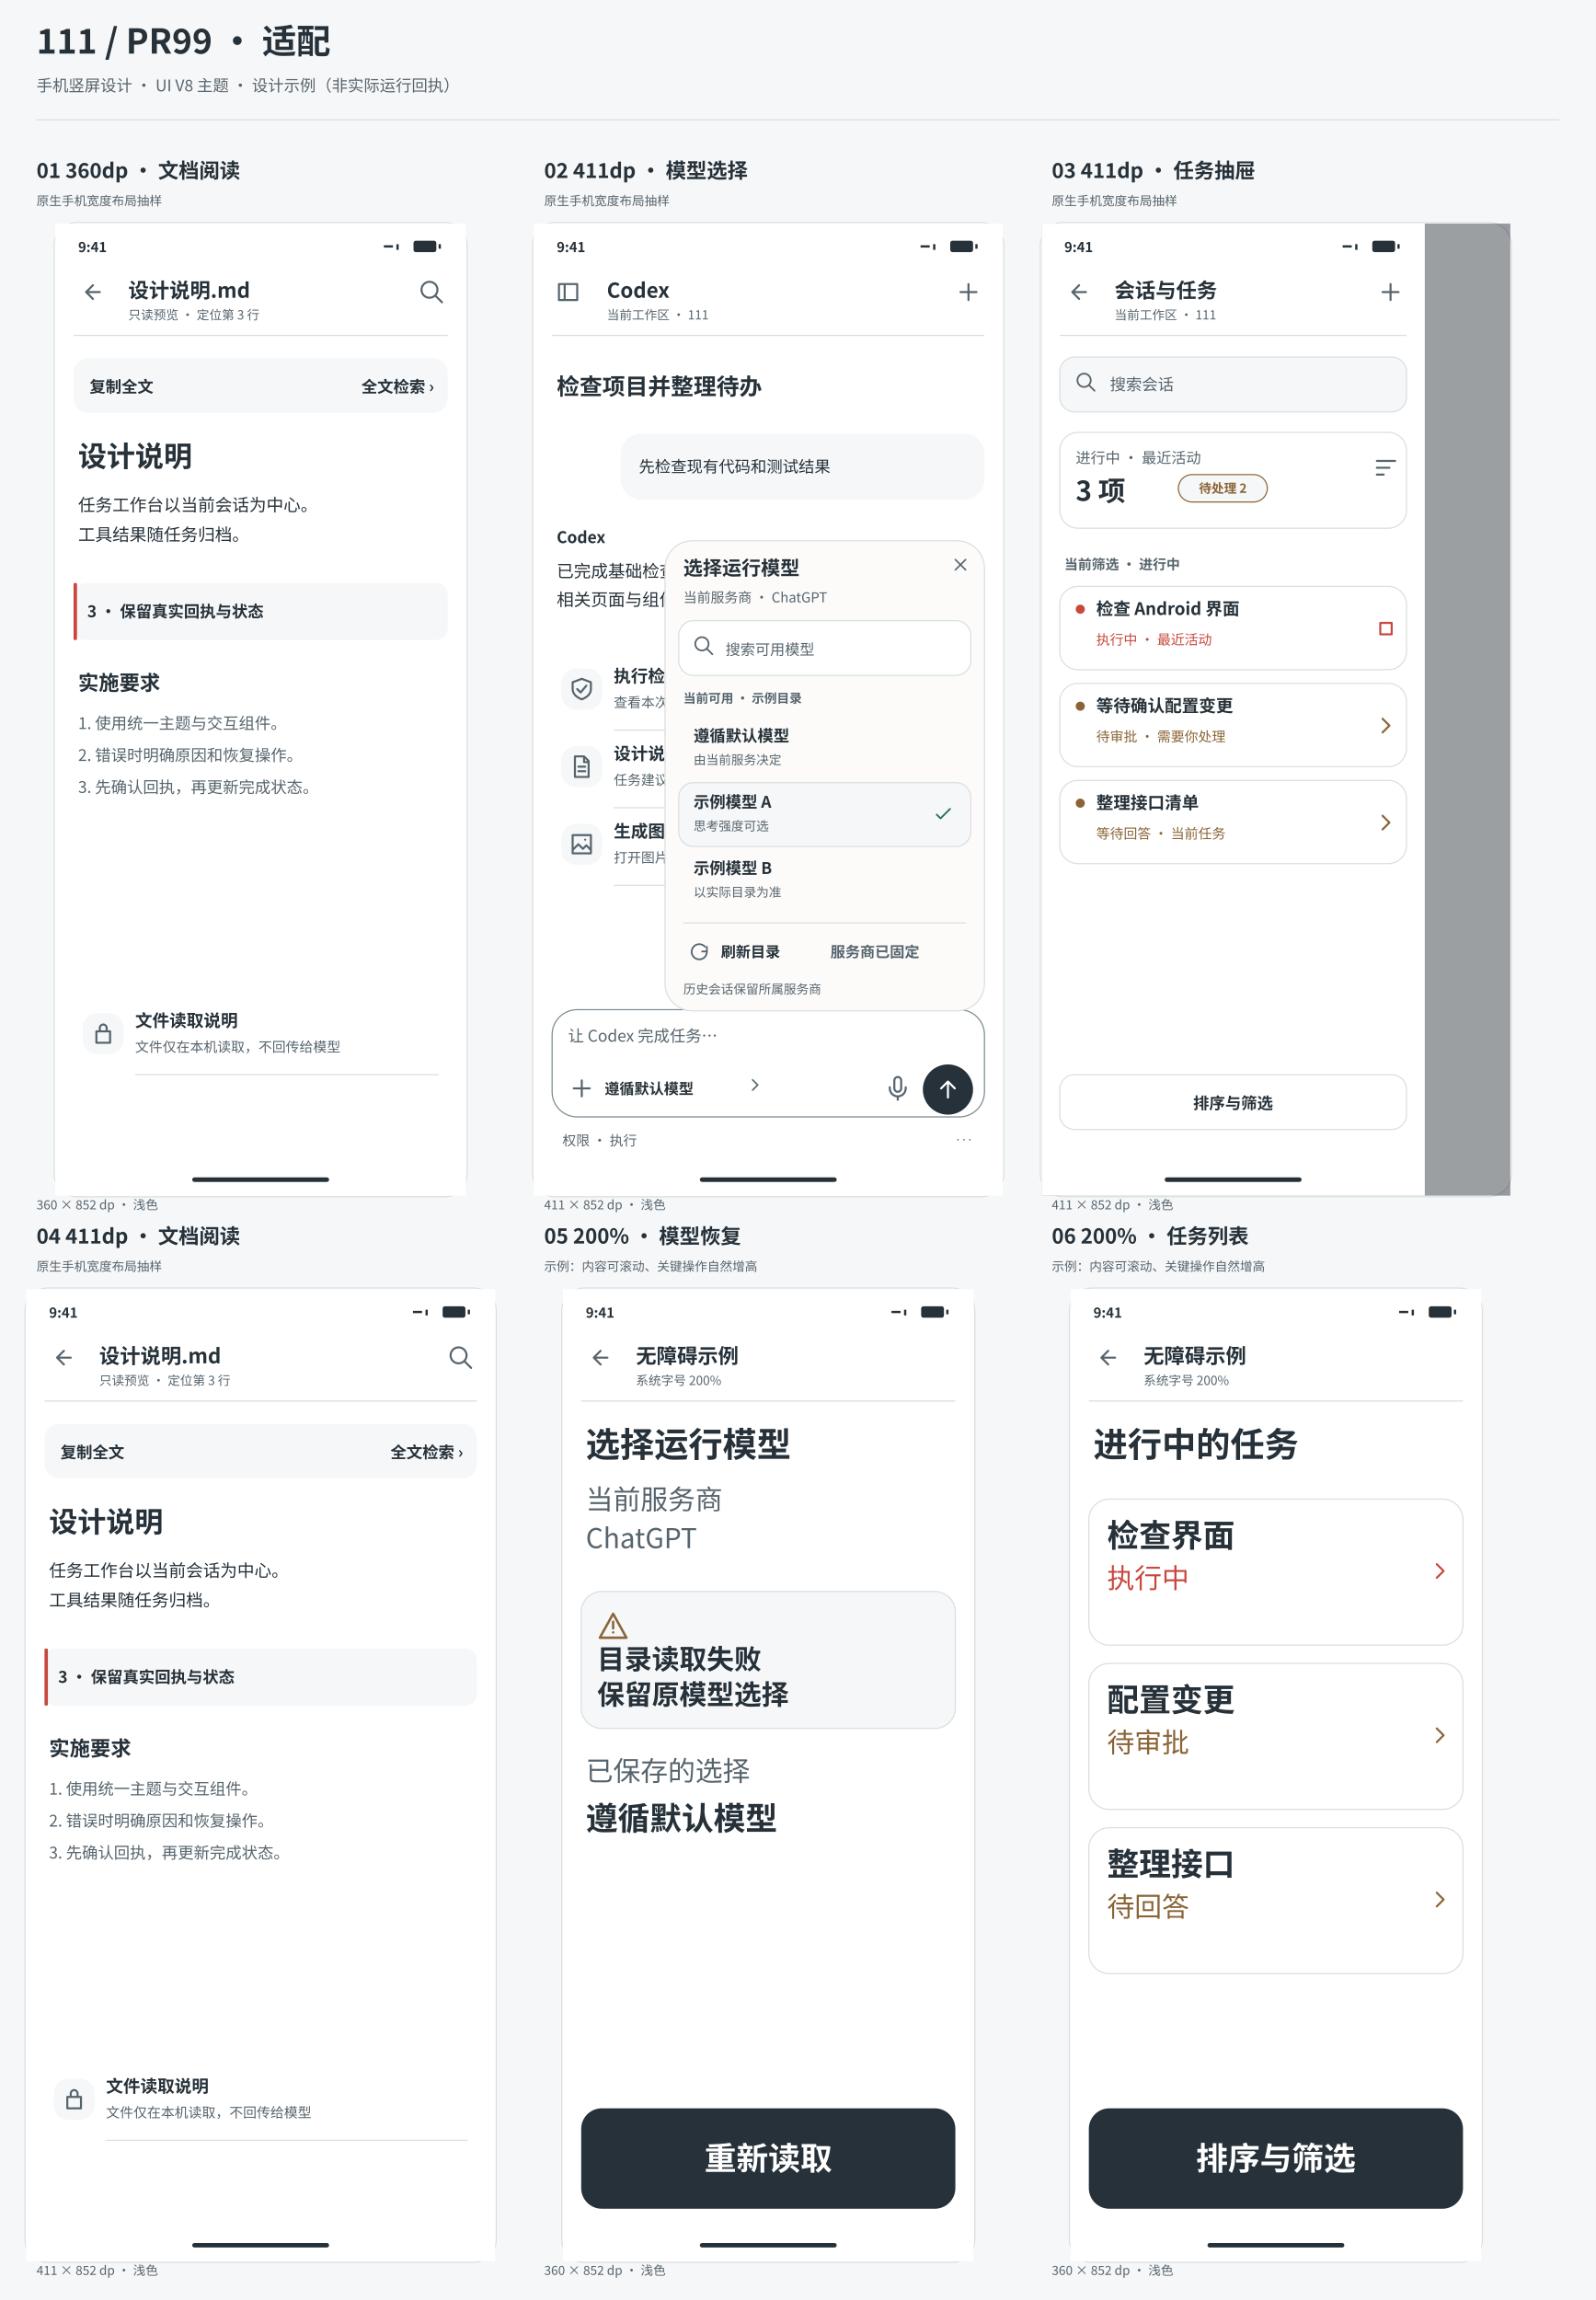
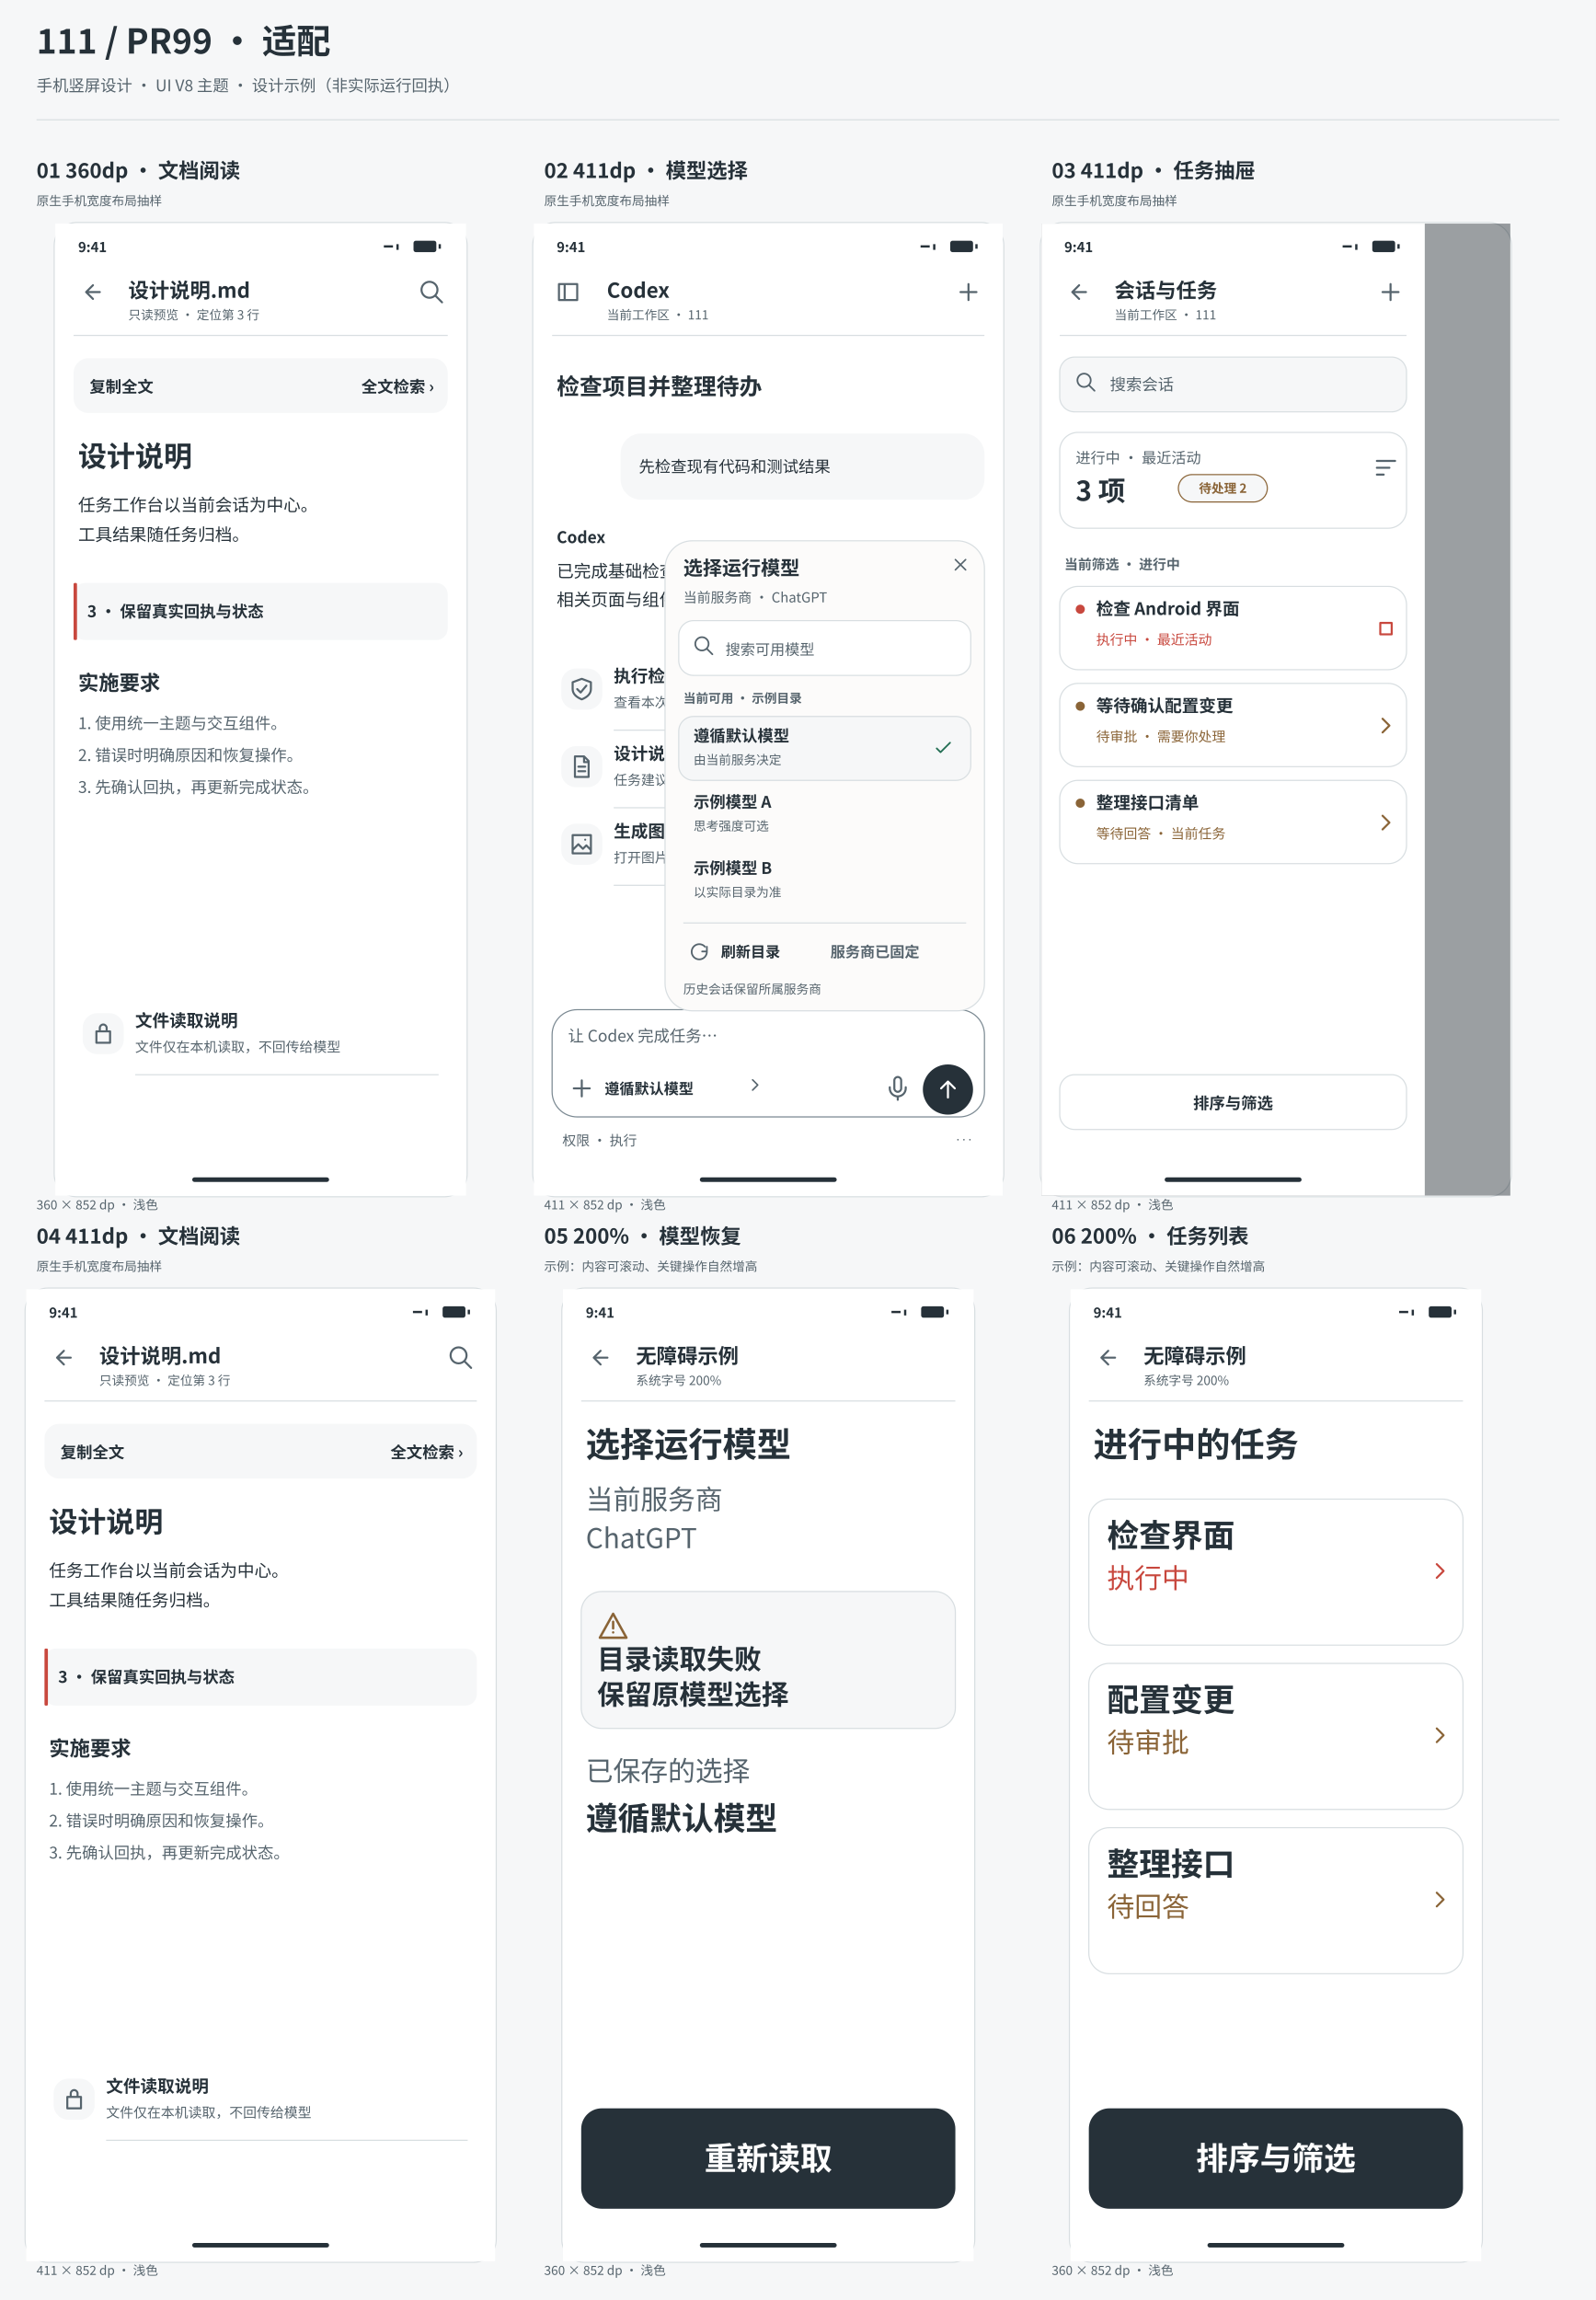
<svg xmlns="http://www.w3.org/2000/svg" width="1399" height="2016" viewBox="0 0 1399 2016" role="img" aria-label="适配">
  <rect x="0" y="0" width="1399" height="2016" rx="0" fill="#F6F7F8" stroke="none" stroke-width="1" opacity="1" />
  <text x="32" y="47" font-family="Noto Sans CJK SC, Microsoft YaHei, sans-serif" font-size="30" font-weight="700" fill="#263139" text-anchor="start">111  /  PR99  ·  适配</text>
  <text x="32" y="80" font-family="Noto Sans CJK SC, Microsoft YaHei, sans-serif" font-size="14" font-weight="400" fill="#56646D" text-anchor="start">手机竖屏设计 · UI V8 主题 · 设计示例（非实际运行回执）</text>
  <path d="M32 105L1367 105" stroke="#D8DEE1" stroke-width="1" fill="none" />
  <text x="32" y="156" font-family="Noto Sans CJK SC, Microsoft YaHei, sans-serif" font-size="18" font-weight="700" fill="#263139" text-anchor="start">01  360dp · 文档阅读</text>
  <text x="32" y="180" font-family="Noto Sans CJK SC, Microsoft YaHei, sans-serif" font-size="11" font-weight="400" fill="#56646D" text-anchor="start">原生手机宽度布局抽样</text>
  <rect x="47.5" y="195" width="362" height="854" rx="20" fill="#FFFFFF" stroke="#D8DEE1" stroke-width="1" opacity="1" />
  <g id="w360-doc" transform="translate(48.5 196)">
    <rect x="0" y="0" width="360" height="852" rx="0" fill="#FFFFFF" stroke="none" stroke-width="1" opacity="1" />
    <text x="20" y="25" font-family="Noto Sans CJK SC, Microsoft YaHei, sans-serif" font-size="12" font-weight="600" fill="#263139" text-anchor="start">9:41</text>
    <path d="M288 20L296 20" stroke="#263139" stroke-width="2" fill="none" />
    <path d="M300 18L300 23" stroke="#263139" stroke-width="2" fill="none" />
    <rect x="314" y="15" width="20" height="10" rx="2" fill="#263139" stroke="none" stroke-width="1" opacity="1" />
    <rect x="336" y="18" width="2" height="4" rx="0" fill="#263139" stroke="none" stroke-width="1" opacity="1" />
    <g transform="translate(18 48) scale(1.0)" fill="none" stroke="#56646D" stroke-width="1.8" stroke-linejoin="round" stroke-linecap="round">
      <path d="M15 18l-6-6 6-6M9 12h12" />
    </g>
    <text x="64" y="65" font-family="Noto Sans CJK SC, Microsoft YaHei, sans-serif" font-size="18" font-weight="700" fill="#263139" text-anchor="start">设计说明.md</text>
    <text x="64" y="84" font-family="Noto Sans CJK SC, Microsoft YaHei, sans-serif" font-size="11" font-weight="400" fill="#56646D" text-anchor="start">只读预览 · 定位第 3 行</text>
    <g transform="translate(318 48) scale(1.0)" fill="none" stroke="#56646D" stroke-width="1.8" stroke-linejoin="round" stroke-linecap="round">
      <path d="M15.5 15.5L21 21M17 10a7 7 0 1 1-14 0 7 7 0 0 1 14 0" />
    </g>
    <path d="M16 98L344 98" stroke="#D8DEE1" stroke-width="1" fill="none" />
    <rect x="120.0" y="836" width="120" height="4" rx="2" fill="#263139" stroke="none" stroke-width="1" opacity="1" />
    <rect x="16" y="118" width="328" height="48" rx="13" fill="#F6F7F8" stroke="none" stroke-width="1" opacity="1" />
    <text x="30" y="148" font-family="Noto Sans CJK SC, Microsoft YaHei, sans-serif" font-size="14" font-weight="600" fill="#263139" text-anchor="start">复制全文</text>
    <text x="332" y="148" font-family="Noto Sans CJK SC, Microsoft YaHei, sans-serif" font-size="14" font-weight="600" fill="#263139" text-anchor="end">全文检索  ›</text>
    <text x="20" y="213" font-family="Noto Sans CJK SC, Microsoft YaHei, sans-serif" font-size="25" font-weight="700" fill="#263139" text-anchor="start">设计说明</text>
    <text x="20" y="252" font-family="Noto Sans CJK SC, Microsoft YaHei, sans-serif" font-size="15" font-weight="400" fill="#263139" text-anchor="start">任务工作台以当前会话为中心。</text>
    <text x="20" y="278" font-family="Noto Sans CJK SC, Microsoft YaHei, sans-serif" font-size="15" font-weight="400" fill="#263139" text-anchor="start">工具结果随任务归档。</text>
    <rect x="16" y="315" width="328" height="50" rx="10" fill="#F6F7F8" stroke="none" stroke-width="1" opacity="1" />
    <rect x="16" y="315" width="3" height="50" rx="1" fill="#C8483E" stroke="none" stroke-width="1" opacity="1" />
    <text x="28" y="345" font-family="Noto Sans CJK SC, Microsoft YaHei, sans-serif" font-size="14" font-weight="600" fill="#263139" text-anchor="start">3  ·  保留真实回执与状态</text>
    <text x="20" y="409" font-family="Noto Sans CJK SC, Microsoft YaHei, sans-serif" font-size="18" font-weight="700" fill="#263139" text-anchor="start">实施要求</text>
    <text x="20" y="443" font-family="Noto Sans CJK SC, Microsoft YaHei, sans-serif" font-size="14" font-weight="400" fill="#56646D" text-anchor="start">1. 使用统一主题与交互组件。</text>
    <text x="20" y="471" font-family="Noto Sans CJK SC, Microsoft YaHei, sans-serif" font-size="14" font-weight="400" fill="#56646D" text-anchor="start">2. 错误时明确原因和恢复操作。</text>
    <text x="20" y="499" font-family="Noto Sans CJK SC, Microsoft YaHei, sans-serif" font-size="14" font-weight="400" fill="#56646D" text-anchor="start">3. 先确认回执，再更新完成状态。</text>
    <rect x="24" y="692" width="36" height="36" rx="13" fill="#F6F7F8" stroke="none" stroke-width="1" opacity="1" />
    <g transform="translate(30 698) scale(1.0)" fill="none" stroke="#56646D" stroke-width="1.8" stroke-linejoin="round" stroke-linecap="round">
      <path d="M6 10h12v10H6zM9 10V7a3 3 0 0 1 6 0v3" />
    </g>
    <text x="70" y="704" font-family="Noto Sans CJK SC, Microsoft YaHei, sans-serif" font-size="15" font-weight="600" fill="#263139" text-anchor="start">文件读取说明</text>
    <text x="70" y="726" font-family="Noto Sans CJK SC, Microsoft YaHei, sans-serif" font-size="12" font-weight="400" fill="#56646D" text-anchor="start">文件仅在本机读取，不回传给模型</text>
    <path d="M70 746L336 746" stroke="#D8DEE1" stroke-width="1" fill="none" />
  </g>
  <text x="32" y="1060" font-family="Noto Sans CJK SC, Microsoft YaHei, sans-serif" font-size="11" font-weight="400" fill="#56646D" text-anchor="start">360 × 852 dp  ·  浅色</text>
  <text x="477" y="156" font-family="Noto Sans CJK SC, Microsoft YaHei, sans-serif" font-size="18" font-weight="700" fill="#263139" text-anchor="start">02  411dp · 模型选择</text>
  <text x="477" y="180" font-family="Noto Sans CJK SC, Microsoft YaHei, sans-serif" font-size="11" font-weight="400" fill="#56646D" text-anchor="start">原生手机宽度布局抽样</text>
  <rect x="467.0" y="195" width="413" height="854" rx="20" fill="#FFFFFF" stroke="#D8DEE1" stroke-width="1" opacity="1" />
  <g id="w411-model" transform="translate(468.0 196)">
    <rect x="0" y="0" width="411" height="852" rx="0" fill="#FFFFFF" stroke="none" stroke-width="1" opacity="1" />
    <text x="20" y="25" font-family="Noto Sans CJK SC, Microsoft YaHei, sans-serif" font-size="12" font-weight="600" fill="#263139" text-anchor="start">9:41</text>
    <path d="M339 20L347 20" stroke="#263139" stroke-width="2" fill="none" />
    <path d="M351 18L351 23" stroke="#263139" stroke-width="2" fill="none" />
    <rect x="365" y="15" width="20" height="10" rx="2" fill="#263139" stroke="none" stroke-width="1" opacity="1" />
    <rect x="387" y="18" width="2" height="4" rx="0" fill="#263139" stroke="none" stroke-width="1" opacity="1" />
    <g transform="translate(18 48) scale(1.0)" fill="none" stroke="#56646D" stroke-width="1.8" stroke-linejoin="round" stroke-linecap="round">
      <path d="M4 5h16v14H4zM9 5v14" />
    </g>
    <text x="64" y="65" font-family="Noto Sans CJK SC, Microsoft YaHei, sans-serif" font-size="18" font-weight="700" fill="#263139" text-anchor="start">Codex</text>
    <text x="64" y="84" font-family="Noto Sans CJK SC, Microsoft YaHei, sans-serif" font-size="11" font-weight="400" fill="#56646D" text-anchor="start">当前工作区 · 111</text>
    <g transform="translate(369 48) scale(1.0)" fill="none" stroke="#56646D" stroke-width="1.8" stroke-linejoin="round" stroke-linecap="round">
      <path d="M12 5v14M5 12h14" />
    </g>
    <path d="M16 98L395 98" stroke="#D8DEE1" stroke-width="1" fill="none" />
    <rect x="145.5" y="836" width="120" height="4" rx="2" fill="#263139" stroke="none" stroke-width="1" opacity="1" />
    <text x="20" y="150" font-family="Noto Sans CJK SC, Microsoft YaHei, sans-serif" font-size="20" font-weight="700" fill="#263139" text-anchor="start">检查项目并整理待办</text>
    <rect x="76" y="184" width="319" height="58" rx="18" fill="#F6F7F8" stroke="none" stroke-width="1" opacity="1" />
    <text x="92" y="218" font-family="Noto Sans CJK SC, Microsoft YaHei, sans-serif" font-size="14" font-weight="400" fill="#263139" text-anchor="start">先检查现有代码和测试结果</text>
    <text x="20" y="280" font-family="Noto Sans CJK SC, Microsoft YaHei, sans-serif" font-size="14" font-weight="600" fill="#263139" text-anchor="start">Codex</text>
    <text x="20" y="310" font-family="Noto Sans CJK SC, Microsoft YaHei, sans-serif" font-size="15" font-weight="400" fill="#263139" text-anchor="start">已完成基础检查。接下来核对</text>
    <text x="20" y="335" font-family="Noto Sans CJK SC, Microsoft YaHei, sans-serif" font-size="15" font-weight="400" fill="#263139" text-anchor="start">相关页面与组件的运行状态。</text>
    <rect x="24" y="390" width="36" height="36" rx="13" fill="#F6F7F8" stroke="none" stroke-width="1" opacity="1" />
    <g transform="translate(30 396) scale(1.0)" fill="none" stroke="#56646D" stroke-width="1.8" stroke-linejoin="round" stroke-linecap="round">
      <path d="M12 3l8 3v6c0 4-3 7-8 9-5-2-8-5-8-9V6zM8 12l3 3 5-6" />
    </g>
    <text x="70" y="402" font-family="Noto Sans CJK SC, Microsoft YaHei, sans-serif" font-size="15" font-weight="600" fill="#263139" text-anchor="start">执行检查</text>
    <text x="70" y="424" font-family="Noto Sans CJK SC, Microsoft YaHei, sans-serif" font-size="12" font-weight="400" fill="#56646D" text-anchor="start">查看本次检查的过程与回执</text>
    <g transform="translate(363 399.0) scale(0.8333333)" fill="none" stroke="#56646D" stroke-width="1.8" stroke-linejoin="round" stroke-linecap="round">
      <path d="M9 18l6-6-6-6" />
    </g>
    <path d="M70 444L387 444" stroke="#D8DEE1" stroke-width="1" fill="none" />
    <rect x="24" y="458" width="36" height="36" rx="13" fill="#F6F7F8" stroke="none" stroke-width="1" opacity="1" />
    <g transform="translate(30 464) scale(1.0)" fill="none" stroke="#56646D" stroke-width="1.8" stroke-linejoin="round" stroke-linecap="round">
      <path d="M6 3h8l4 4v14H6zM14 3v5h4M9 12h6M9 16h6" />
    </g>
    <text x="70" y="470" font-family="Noto Sans CJK SC, Microsoft YaHei, sans-serif" font-size="15" font-weight="600" fill="#263139" text-anchor="start">设计说明.md</text>
    <text x="70" y="492" font-family="Noto Sans CJK SC, Microsoft YaHei, sans-serif" font-size="12" font-weight="400" fill="#56646D" text-anchor="start">任务建议预览 · 只读</text>
    <g transform="translate(363 467.0) scale(0.8333333)" fill="none" stroke="#56646D" stroke-width="1.8" stroke-linejoin="round" stroke-linecap="round">
      <path d="M9 18l6-6-6-6" />
    </g>
    <path d="M70 512L387 512" stroke="#D8DEE1" stroke-width="1" fill="none" />
    <rect x="24" y="526" width="36" height="36" rx="13" fill="#F6F7F8" stroke="none" stroke-width="1" opacity="1" />
    <g transform="translate(30 532) scale(1.0)" fill="none" stroke="#56646D" stroke-width="1.8" stroke-linejoin="round" stroke-linecap="round">
      <path d="M4 4h16v16H4zM4 17l5-5 4 4 3-3 4 4M15 8h.01" />
    </g>
    <text x="70" y="538" font-family="Noto Sans CJK SC, Microsoft YaHei, sans-serif" font-size="15" font-weight="600" fill="#263139" text-anchor="start">生成图片</text>
    <text x="70" y="560" font-family="Noto Sans CJK SC, Microsoft YaHei, sans-serif" font-size="12" font-weight="400" fill="#56646D" text-anchor="start">打开图片及生成信息</text>
    <g transform="translate(363 535.0) scale(0.8333333)" fill="none" stroke="#56646D" stroke-width="1.8" stroke-linejoin="round" stroke-linecap="round">
      <path d="M9 18l6-6-6-6" />
    </g>
    <path d="M70 580L387 580" stroke="#D8DEE1" stroke-width="1" fill="none" />
    <rect x="16" y="689" width="379" height="94" rx="22" fill="#FFFFFF" stroke="#7B8992" stroke-width="1" opacity="1" />
    <text x="30" y="717" font-family="Noto Sans CJK SC, Microsoft YaHei, sans-serif" font-size="14" font-weight="400" fill="#56646D" text-anchor="start">让 Codex 完成任务…</text>
    <g transform="translate(30 746) scale(1.0)" fill="none" stroke="#56646D" stroke-width="1.8" stroke-linejoin="round" stroke-linecap="round">
      <path d="M12 5v14M5 12h14" />
    </g>
    <text x="62" y="763" font-family="Noto Sans CJK SC, Microsoft YaHei, sans-serif" font-size="13" font-weight="600" fill="#263139" text-anchor="start">遵循默认模型</text>
    <g transform="translate(185 746) scale(0.75)" fill="none" stroke="#56646D" stroke-width="1.8" stroke-linejoin="round" stroke-linecap="round">
      <path d="M9 18l6-6-6-6" />
    </g>
    <g transform="translate(307 746) scale(1.0)" fill="none" stroke="#56646D" stroke-width="1.8" stroke-linejoin="round" stroke-linecap="round">
      <path d="M9 5a3 3 0 0 1 6 0v7a3 3 0 0 1-6 0zM5 11v1a7 7 0 0 0 14 0v-1M12 19v3" />
    </g>
    <circle cx="363" cy="759" r="22" fill="#263139" stroke="none" />
    <g transform="translate(351 747) scale(1.0)" fill="none" stroke="#FFFFFF" stroke-width="1.8" stroke-linejoin="round" stroke-linecap="round">
      <path d="M12 19V5M6 11l6-6 6 6" />
    </g>
    <text x="25" y="808" font-family="Noto Sans CJK SC, Microsoft YaHei, sans-serif" font-size="12" font-weight="400" fill="#56646D" text-anchor="start">权限  ·  执行</text>
    <g transform="translate(368 794) scale(0.75)" fill="none" stroke="#56646D" stroke-width="1.8" stroke-linejoin="round" stroke-linecap="round">
      <path d="M5 12h.01M12 12h.01M19 12h.01" />
    </g>
    <g class="motion-menu">
      <rect x="115" y="278" width="280" height="412" rx="24" fill="#FCFBFA" stroke="#D8DEE1" stroke-width="1" opacity="1" />
      <text x="131" y="308" font-family="Noto Sans CJK SC, Microsoft YaHei, sans-serif" font-size="17" font-weight="700" fill="#263139" text-anchor="start">选择运行模型</text>
      <g transform="translate(365 290) scale(0.75)" fill="none" stroke="#56646D" stroke-width="1.8" stroke-linejoin="round" stroke-linecap="round">
        <path d="M6 6l12 12M18 6L6 18" />
      </g>
      <text x="131" y="332" font-family="Noto Sans CJK SC, Microsoft YaHei, sans-serif" font-size="12" font-weight="400" fill="#56646D" text-anchor="start">当前服务商 · ChatGPT</text>
      <rect x="127" y="348" width="256" height="48" rx="13" fill="#FFFFFF" stroke="#D8DEE1" stroke-width="1" opacity="1" />
      <g transform="translate(139 360) scale(0.8333333)" fill="none" stroke="#56646D" stroke-width="1.8" stroke-linejoin="round" stroke-linecap="round">
        <path d="M15.5 15.5L21 21M17 10a7 7 0 1 1-14 0 7 7 0 0 1 14 0" />
      </g>
      <text x="168" y="378" font-family="Noto Sans CJK SC, Microsoft YaHei, sans-serif" font-size="13" font-weight="400" fill="#56646D" text-anchor="start">搜索可用模型</text>
      <text x="131" y="420" font-family="Noto Sans CJK SC, Microsoft YaHei, sans-serif" font-size="11" font-weight="600" fill="#56646D" text-anchor="start">当前可用 · 示例目录</text>
+       <rect x="127" y="432" width="256" height="56" rx="13" fill="#F6F7F8" stroke="#D8DEE1" stroke-width="1" opacity="1" />
      <text x="140" y="454" font-family="Noto Sans CJK SC, Microsoft YaHei, sans-serif" font-size="14" font-weight="600" fill="#263139" text-anchor="start">遵循默认模型</text>
      <text x="140" y="474" font-family="Noto Sans CJK SC, Microsoft YaHei, sans-serif" font-size="11" font-weight="400" fill="#56646D" text-anchor="start">由当前服务决定</text>
-       <rect x="127" y="490" width="256" height="56" rx="13" fill="#F6F7F8" stroke="#D8DEE1" stroke-width="1" opacity="1" />
+       <g transform="translate(349 450) scale(0.8333333)" fill="none" stroke="#246F54" stroke-width="1.8" stroke-linejoin="round" stroke-linecap="round">
+         <path d="M5 12l4 4L19 6" />
+       </g>
      <text x="140" y="512" font-family="Noto Sans CJK SC, Microsoft YaHei, sans-serif" font-size="14" font-weight="600" fill="#263139" text-anchor="start">示例模型 A</text>
      <text x="140" y="532" font-family="Noto Sans CJK SC, Microsoft YaHei, sans-serif" font-size="11" font-weight="400" fill="#56646D" text-anchor="start">思考强度可选</text>
-       <g transform="translate(349 508) scale(0.8333333)" fill="none" stroke="#246F54" stroke-width="1.8" stroke-linejoin="round" stroke-linecap="round">
-         <path d="M5 12l4 4L19 6" />
-       </g>
      <text x="140" y="570" font-family="Noto Sans CJK SC, Microsoft YaHei, sans-serif" font-size="14" font-weight="600" fill="#263139" text-anchor="start">示例模型 B</text>
      <text x="140" y="590" font-family="Noto Sans CJK SC, Microsoft YaHei, sans-serif" font-size="11" font-weight="400" fill="#56646D" text-anchor="start">以实际目录为准</text>
      <path d="M131 613L379 613" stroke="#D8DEE1" stroke-width="1" fill="none" />
      <g transform="translate(135 628) scale(0.8333333)" fill="none" stroke="#56646D" stroke-width="1.8" stroke-linejoin="round" stroke-linecap="round">
        <path d="M20 7v5h-5M20 12a8 8 0 1 1-2-5" />
      </g>
      <text x="164" y="643" font-family="Noto Sans CJK SC, Microsoft YaHei, sans-serif" font-size="13" font-weight="600" fill="#263139" text-anchor="start">刷新目录</text>
      <text x="260" y="643" font-family="Noto Sans CJK SC, Microsoft YaHei, sans-serif" font-size="13" font-weight="600" fill="#56646D" text-anchor="start">服务商已固定</text>
      <text x="131" y="675" font-family="Noto Sans CJK SC, Microsoft YaHei, sans-serif" font-size="11" font-weight="400" fill="#56646D" text-anchor="start">历史会话保留所属服务商</text>
    </g>
  </g>
  <text x="477" y="1060" font-family="Noto Sans CJK SC, Microsoft YaHei, sans-serif" font-size="11" font-weight="400" fill="#56646D" text-anchor="start">411 × 852 dp  ·  浅色</text>
  <text x="922" y="156" font-family="Noto Sans CJK SC, Microsoft YaHei, sans-serif" font-size="18" font-weight="700" fill="#263139" text-anchor="start">03  411dp · 任务抽屉</text>
  <text x="922" y="180" font-family="Noto Sans CJK SC, Microsoft YaHei, sans-serif" font-size="11" font-weight="400" fill="#56646D" text-anchor="start">原生手机宽度布局抽样</text>
  <rect x="912.0" y="195" width="413" height="854" rx="20" fill="#FFFFFF" stroke="#D8DEE1" stroke-width="1" opacity="1" />
  <g id="w411-tasks" transform="translate(913.0 196)">
    <rect x="0" y="0" width="411" height="852" rx="0" fill="#111A22" stroke="none" stroke-width="1" opacity="0.42" />
    <rect x="0" y="0" width="336" height="852" rx="0" fill="#FFFFFF" stroke="none" stroke-width="1" opacity="1" />
    <text x="20" y="25" font-family="Noto Sans CJK SC, Microsoft YaHei, sans-serif" font-size="12" font-weight="600" fill="#263139" text-anchor="start">9:41</text>
    <path d="M264 20L272 20" stroke="#263139" stroke-width="2" fill="none" />
    <path d="M276 18L276 23" stroke="#263139" stroke-width="2" fill="none" />
    <rect x="290" y="15" width="20" height="10" rx="2" fill="#263139" stroke="none" stroke-width="1" opacity="1" />
    <rect x="312" y="18" width="2" height="4" rx="0" fill="#263139" stroke="none" stroke-width="1" opacity="1" />
    <g transform="translate(18 48) scale(1.0)" fill="none" stroke="#56646D" stroke-width="1.8" stroke-linejoin="round" stroke-linecap="round">
      <path d="M15 18l-6-6 6-6M9 12h12" />
    </g>
    <text x="64" y="65" font-family="Noto Sans CJK SC, Microsoft YaHei, sans-serif" font-size="18" font-weight="700" fill="#263139" text-anchor="start">会话与任务</text>
    <text x="64" y="84" font-family="Noto Sans CJK SC, Microsoft YaHei, sans-serif" font-size="11" font-weight="400" fill="#56646D" text-anchor="start">当前工作区 · 111</text>
    <g transform="translate(294 48) scale(1.0)" fill="none" stroke="#56646D" stroke-width="1.8" stroke-linejoin="round" stroke-linecap="round">
      <path d="M12 5v14M5 12h14" />
    </g>
    <path d="M16 98L320 98" stroke="#D8DEE1" stroke-width="1" fill="none" />
    <rect x="108.0" y="836" width="120" height="4" rx="2" fill="#263139" stroke="none" stroke-width="1" opacity="1" />
    <rect x="16" y="117" width="304" height="48" rx="13" fill="#F6F7F8" stroke="#D8DEE1" stroke-width="1" opacity="1" />
    <g transform="translate(29 129) scale(0.8333333)" fill="none" stroke="#56646D" stroke-width="1.8" stroke-linejoin="round" stroke-linecap="round">
      <path d="M15.5 15.5L21 21M17 10a7 7 0 1 1-14 0 7 7 0 0 1 14 0" />
    </g>
    <text x="60" y="146" font-family="Noto Sans CJK SC, Microsoft YaHei, sans-serif" font-size="14" font-weight="400" fill="#56646D" text-anchor="start">搜索会话</text>
    <rect x="16" y="183" width="304" height="84" rx="16" fill="#FFFFFF" stroke="#D8DEE1" stroke-width="1" opacity="1" />
    <text x="30" y="210" font-family="Noto Sans CJK SC, Microsoft YaHei, sans-serif" font-size="13" font-weight="400" fill="#56646D" text-anchor="start">进行中 · 最近活动</text>
    <text x="30" y="243" font-family="Noto Sans CJK SC, Microsoft YaHei, sans-serif" font-size="24" font-weight="700" fill="#263139" text-anchor="start">3 项</text>
    <rect x="120" y="220" width="78" height="24" rx="12" fill="#F6F7F8" stroke="#8A6437" stroke-width="1" opacity="1" />
    <text x="159.0" y="236" font-family="Noto Sans CJK SC, Microsoft YaHei, sans-serif" font-size="11" font-weight="600" fill="#8A6437" text-anchor="middle">待处理 2</text>
    <g transform="translate(290 202) scale(1.0)" fill="none" stroke="#56646D" stroke-width="1.8" stroke-linejoin="round" stroke-linecap="round">
      <path d="M4 6h16M4 12h11M4 18h6" />
    </g>
    <text x="20" y="303" font-family="Noto Sans CJK SC, Microsoft YaHei, sans-serif" font-size="12" font-weight="600" fill="#56646D" text-anchor="start">当前筛选 · 进行中</text>
    <rect x="16" y="318" width="304" height="73" rx="16" fill="#FFFFFF" stroke="#D8DEE1" stroke-width="1" opacity="1" />
    <circle cx="34" cy="338" r="4" fill="#C8483E" stroke="none" />
    <text x="48" y="343" font-family="Noto Sans CJK SC, Microsoft YaHei, sans-serif" font-size="15" font-weight="600" fill="#263139" text-anchor="start">检查 Android 界面</text>
    <text x="48" y="369" font-family="Noto Sans CJK SC, Microsoft YaHei, sans-serif" font-size="12" font-weight="400" fill="#C8483E" text-anchor="start">执行中 · 最近活动</text>
    <g transform="translate(290 343) scale(1.0)" fill="none" stroke="#C8483E" stroke-width="1.8" stroke-linejoin="round" stroke-linecap="round">
      <path d="M7 7h10v10H7z" />
    </g>
    <rect x="16" y="403" width="304" height="73" rx="16" fill="#FFFFFF" stroke="#D8DEE1" stroke-width="1" opacity="1" />
    <circle cx="34" cy="423" r="4" fill="#8A6437" stroke="none" />
    <text x="48" y="428" font-family="Noto Sans CJK SC, Microsoft YaHei, sans-serif" font-size="15" font-weight="600" fill="#263139" text-anchor="start">等待确认配置变更</text>
    <text x="48" y="454" font-family="Noto Sans CJK SC, Microsoft YaHei, sans-serif" font-size="12" font-weight="400" fill="#8A6437" text-anchor="start">待审批 · 需要你处理</text>
    <g transform="translate(290 428) scale(1.0)" fill="none" stroke="#8A6437" stroke-width="1.8" stroke-linejoin="round" stroke-linecap="round">
      <path d="M9 18l6-6-6-6" />
    </g>
    <rect x="16" y="488" width="304" height="73" rx="16" fill="#FFFFFF" stroke="#D8DEE1" stroke-width="1" opacity="1" />
    <circle cx="34" cy="508" r="4" fill="#8A6437" stroke="none" />
    <text x="48" y="513" font-family="Noto Sans CJK SC, Microsoft YaHei, sans-serif" font-size="15" font-weight="600" fill="#263139" text-anchor="start">整理接口清单</text>
    <text x="48" y="539" font-family="Noto Sans CJK SC, Microsoft YaHei, sans-serif" font-size="12" font-weight="400" fill="#8A6437" text-anchor="start">等待回答 · 当前任务</text>
    <g transform="translate(290 513) scale(1.0)" fill="none" stroke="#8A6437" stroke-width="1.8" stroke-linejoin="round" stroke-linecap="round">
      <path d="M9 18l6-6-6-6" />
    </g>
    <rect x="16" y="746" width="304" height="48" rx="13" fill="#FFFFFF" stroke="#D8DEE1" stroke-width="1" opacity="1" />
    <text x="168.0" y="776" font-family="Noto Sans CJK SC, Microsoft YaHei, sans-serif" font-size="14" font-weight="600" fill="#263139" text-anchor="middle">排序与筛选</text>
  </g>
  <text x="922" y="1060" font-family="Noto Sans CJK SC, Microsoft YaHei, sans-serif" font-size="11" font-weight="400" fill="#56646D" text-anchor="start">411 × 852 dp  ·  浅色</text>
  <text x="32" y="1090" font-family="Noto Sans CJK SC, Microsoft YaHei, sans-serif" font-size="18" font-weight="700" fill="#263139" text-anchor="start">04  411dp · 文档阅读</text>
  <text x="32" y="1114" font-family="Noto Sans CJK SC, Microsoft YaHei, sans-serif" font-size="11" font-weight="400" fill="#56646D" text-anchor="start">原生手机宽度布局抽样</text>
  <rect x="22.0" y="1129" width="413" height="854" rx="20" fill="#FFFFFF" stroke="#D8DEE1" stroke-width="1" opacity="1" />
  <g id="w411-doc" transform="translate(23.0 1130)">
    <rect x="0" y="0" width="411" height="852" rx="0" fill="#FFFFFF" stroke="none" stroke-width="1" opacity="1" />
    <text x="20" y="25" font-family="Noto Sans CJK SC, Microsoft YaHei, sans-serif" font-size="12" font-weight="600" fill="#263139" text-anchor="start">9:41</text>
    <path d="M339 20L347 20" stroke="#263139" stroke-width="2" fill="none" />
    <path d="M351 18L351 23" stroke="#263139" stroke-width="2" fill="none" />
    <rect x="365" y="15" width="20" height="10" rx="2" fill="#263139" stroke="none" stroke-width="1" opacity="1" />
    <rect x="387" y="18" width="2" height="4" rx="0" fill="#263139" stroke="none" stroke-width="1" opacity="1" />
    <g transform="translate(18 48) scale(1.0)" fill="none" stroke="#56646D" stroke-width="1.8" stroke-linejoin="round" stroke-linecap="round">
      <path d="M15 18l-6-6 6-6M9 12h12" />
    </g>
    <text x="64" y="65" font-family="Noto Sans CJK SC, Microsoft YaHei, sans-serif" font-size="18" font-weight="700" fill="#263139" text-anchor="start">设计说明.md</text>
    <text x="64" y="84" font-family="Noto Sans CJK SC, Microsoft YaHei, sans-serif" font-size="11" font-weight="400" fill="#56646D" text-anchor="start">只读预览 · 定位第 3 行</text>
    <g transform="translate(369 48) scale(1.0)" fill="none" stroke="#56646D" stroke-width="1.8" stroke-linejoin="round" stroke-linecap="round">
      <path d="M15.5 15.5L21 21M17 10a7 7 0 1 1-14 0 7 7 0 0 1 14 0" />
    </g>
    <path d="M16 98L395 98" stroke="#D8DEE1" stroke-width="1" fill="none" />
    <rect x="145.5" y="836" width="120" height="4" rx="2" fill="#263139" stroke="none" stroke-width="1" opacity="1" />
    <rect x="16" y="118" width="379" height="48" rx="13" fill="#F6F7F8" stroke="none" stroke-width="1" opacity="1" />
    <text x="30" y="148" font-family="Noto Sans CJK SC, Microsoft YaHei, sans-serif" font-size="14" font-weight="600" fill="#263139" text-anchor="start">复制全文</text>
    <text x="383" y="148" font-family="Noto Sans CJK SC, Microsoft YaHei, sans-serif" font-size="14" font-weight="600" fill="#263139" text-anchor="end">全文检索  ›</text>
    <text x="20" y="213" font-family="Noto Sans CJK SC, Microsoft YaHei, sans-serif" font-size="25" font-weight="700" fill="#263139" text-anchor="start">设计说明</text>
    <text x="20" y="252" font-family="Noto Sans CJK SC, Microsoft YaHei, sans-serif" font-size="15" font-weight="400" fill="#263139" text-anchor="start">任务工作台以当前会话为中心。</text>
    <text x="20" y="278" font-family="Noto Sans CJK SC, Microsoft YaHei, sans-serif" font-size="15" font-weight="400" fill="#263139" text-anchor="start">工具结果随任务归档。</text>
    <rect x="16" y="315" width="379" height="50" rx="10" fill="#F6F7F8" stroke="none" stroke-width="1" opacity="1" />
    <rect x="16" y="315" width="3" height="50" rx="1" fill="#C8483E" stroke="none" stroke-width="1" opacity="1" />
    <text x="28" y="345" font-family="Noto Sans CJK SC, Microsoft YaHei, sans-serif" font-size="14" font-weight="600" fill="#263139" text-anchor="start">3  ·  保留真实回执与状态</text>
    <text x="20" y="409" font-family="Noto Sans CJK SC, Microsoft YaHei, sans-serif" font-size="18" font-weight="700" fill="#263139" text-anchor="start">实施要求</text>
    <text x="20" y="443" font-family="Noto Sans CJK SC, Microsoft YaHei, sans-serif" font-size="14" font-weight="400" fill="#56646D" text-anchor="start">1. 使用统一主题与交互组件。</text>
    <text x="20" y="471" font-family="Noto Sans CJK SC, Microsoft YaHei, sans-serif" font-size="14" font-weight="400" fill="#56646D" text-anchor="start">2. 错误时明确原因和恢复操作。</text>
    <text x="20" y="499" font-family="Noto Sans CJK SC, Microsoft YaHei, sans-serif" font-size="14" font-weight="400" fill="#56646D" text-anchor="start">3. 先确认回执，再更新完成状态。</text>
    <rect x="24" y="692" width="36" height="36" rx="13" fill="#F6F7F8" stroke="none" stroke-width="1" opacity="1" />
    <g transform="translate(30 698) scale(1.0)" fill="none" stroke="#56646D" stroke-width="1.8" stroke-linejoin="round" stroke-linecap="round">
      <path d="M6 10h12v10H6zM9 10V7a3 3 0 0 1 6 0v3" />
    </g>
    <text x="70" y="704" font-family="Noto Sans CJK SC, Microsoft YaHei, sans-serif" font-size="15" font-weight="600" fill="#263139" text-anchor="start">文件读取说明</text>
    <text x="70" y="726" font-family="Noto Sans CJK SC, Microsoft YaHei, sans-serif" font-size="12" font-weight="400" fill="#56646D" text-anchor="start">文件仅在本机读取，不回传给模型</text>
    <path d="M70 746L387 746" stroke="#D8DEE1" stroke-width="1" fill="none" />
  </g>
  <text x="32" y="1994" font-family="Noto Sans CJK SC, Microsoft YaHei, sans-serif" font-size="11" font-weight="400" fill="#56646D" text-anchor="start">411 × 852 dp  ·  浅色</text>
  <text x="477" y="1090" font-family="Noto Sans CJK SC, Microsoft YaHei, sans-serif" font-size="18" font-weight="700" fill="#263139" text-anchor="start">05  200% · 模型恢复</text>
  <text x="477" y="1114" font-family="Noto Sans CJK SC, Microsoft YaHei, sans-serif" font-size="11" font-weight="400" fill="#56646D" text-anchor="start">示例：内容可滚动、关键操作自然增高</text>
  <rect x="492.5" y="1129" width="362" height="854" rx="20" fill="#FFFFFF" stroke="#D8DEE1" stroke-width="1" opacity="1" />
  <g id="large-model" transform="translate(493.5 1130)">
    <rect x="0" y="0" width="360" height="852" rx="0" fill="#FFFFFF" stroke="none" stroke-width="1" opacity="1" />
    <text x="20" y="25" font-family="Noto Sans CJK SC, Microsoft YaHei, sans-serif" font-size="12" font-weight="600" fill="#263139" text-anchor="start">9:41</text>
    <path d="M288 20L296 20" stroke="#263139" stroke-width="2" fill="none" />
    <path d="M300 18L300 23" stroke="#263139" stroke-width="2" fill="none" />
    <rect x="314" y="15" width="20" height="10" rx="2" fill="#263139" stroke="none" stroke-width="1" opacity="1" />
    <rect x="336" y="18" width="2" height="4" rx="0" fill="#263139" stroke="none" stroke-width="1" opacity="1" />
    <g transform="translate(18 48) scale(1.0)" fill="none" stroke="#56646D" stroke-width="1.8" stroke-linejoin="round" stroke-linecap="round">
      <path d="M15 18l-6-6 6-6M9 12h12" />
    </g>
    <text x="64" y="65" font-family="Noto Sans CJK SC, Microsoft YaHei, sans-serif" font-size="18" font-weight="700" fill="#263139" text-anchor="start">无障碍示例</text>
    <text x="64" y="84" font-family="Noto Sans CJK SC, Microsoft YaHei, sans-serif" font-size="11" font-weight="400" fill="#56646D" text-anchor="start">系统字号 200%</text>
    <path d="M16 98L344 98" stroke="#D8DEE1" stroke-width="1" fill="none" />
    <rect x="120.0" y="836" width="120" height="4" rx="2" fill="#263139" stroke="none" stroke-width="1" opacity="1" />
    <text x="20" y="147" font-family="Noto Sans CJK SC, Microsoft YaHei, sans-serif" font-size="30" font-weight="700" fill="#263139" text-anchor="start">选择运行模型</text>
    <text x="20" y="193" font-family="Noto Sans CJK SC, Microsoft YaHei, sans-serif" font-size="24" font-weight="400" fill="#56646D" text-anchor="start">当前服务商</text>
    <text x="20" y="227" font-family="Noto Sans CJK SC, Microsoft YaHei, sans-serif" font-size="24" font-weight="400" fill="#56646D" text-anchor="start">ChatGPT</text>
    <rect x="16" y="265" width="328" height="120" rx="18" fill="#F6F7F8" stroke="#D8DEE1" stroke-width="1" opacity="1" />
    <g transform="translate(30 281) scale(1.166667)" fill="none" stroke="#8A6437" stroke-width="1.8" stroke-linejoin="round" stroke-linecap="round">
      <path d="M12 3l10 18H2zM12 9v5M12 17h.01" />
    </g>
    <text x="30" y="333" font-family="Noto Sans CJK SC, Microsoft YaHei, sans-serif" font-size="24" font-weight="600" fill="#263139" text-anchor="start">目录读取失败</text>
    <text x="30" y="364" font-family="Noto Sans CJK SC, Microsoft YaHei, sans-serif" font-size="24" font-weight="600" fill="#263139" text-anchor="start">保留原模型选择</text>
    <text x="20" y="431" font-family="Noto Sans CJK SC, Microsoft YaHei, sans-serif" font-size="24" font-weight="400" fill="#56646D" text-anchor="start">已保存的选择</text>
    <text x="20" y="474" font-family="Noto Sans CJK SC, Microsoft YaHei, sans-serif" font-size="28" font-weight="600" fill="#263139" text-anchor="start">遵循默认模型</text>
    <rect x="16" y="718" width="328" height="88" rx="18" fill="#263139" stroke="none" stroke-width="1" opacity="1" />
    <text x="180.0" y="772" font-family="Noto Sans CJK SC, Microsoft YaHei, sans-serif" font-size="28" font-weight="600" fill="#FFFFFF" text-anchor="middle">重新读取</text>
  </g>
  <text x="477" y="1994" font-family="Noto Sans CJK SC, Microsoft YaHei, sans-serif" font-size="11" font-weight="400" fill="#56646D" text-anchor="start">360 × 852 dp  ·  浅色</text>
  <text x="922" y="1090" font-family="Noto Sans CJK SC, Microsoft YaHei, sans-serif" font-size="18" font-weight="700" fill="#263139" text-anchor="start">06  200% · 任务列表</text>
  <text x="922" y="1114" font-family="Noto Sans CJK SC, Microsoft YaHei, sans-serif" font-size="11" font-weight="400" fill="#56646D" text-anchor="start">示例：内容可滚动、关键操作自然增高</text>
  <rect x="937.5" y="1129" width="362" height="854" rx="20" fill="#FFFFFF" stroke="#D8DEE1" stroke-width="1" opacity="1" />
  <g id="large-tasks" transform="translate(938.5 1130)">
    <rect x="0" y="0" width="360" height="852" rx="0" fill="#FFFFFF" stroke="none" stroke-width="1" opacity="1" />
    <text x="20" y="25" font-family="Noto Sans CJK SC, Microsoft YaHei, sans-serif" font-size="12" font-weight="600" fill="#263139" text-anchor="start">9:41</text>
    <path d="M288 20L296 20" stroke="#263139" stroke-width="2" fill="none" />
    <path d="M300 18L300 23" stroke="#263139" stroke-width="2" fill="none" />
    <rect x="314" y="15" width="20" height="10" rx="2" fill="#263139" stroke="none" stroke-width="1" opacity="1" />
    <rect x="336" y="18" width="2" height="4" rx="0" fill="#263139" stroke="none" stroke-width="1" opacity="1" />
    <g transform="translate(18 48) scale(1.0)" fill="none" stroke="#56646D" stroke-width="1.8" stroke-linejoin="round" stroke-linecap="round">
      <path d="M15 18l-6-6 6-6M9 12h12" />
    </g>
    <text x="64" y="65" font-family="Noto Sans CJK SC, Microsoft YaHei, sans-serif" font-size="18" font-weight="700" fill="#263139" text-anchor="start">无障碍示例</text>
    <text x="64" y="84" font-family="Noto Sans CJK SC, Microsoft YaHei, sans-serif" font-size="11" font-weight="400" fill="#56646D" text-anchor="start">系统字号 200%</text>
    <path d="M16 98L344 98" stroke="#D8DEE1" stroke-width="1" fill="none" />
    <rect x="120.0" y="836" width="120" height="4" rx="2" fill="#263139" stroke="none" stroke-width="1" opacity="1" />
    <text x="20" y="147" font-family="Noto Sans CJK SC, Microsoft YaHei, sans-serif" font-size="30" font-weight="700" fill="#263139" text-anchor="start">进行中的任务</text>
    <rect x="16" y="184" width="328" height="128" rx="18" fill="#FFFFFF" stroke="#D8DEE1" stroke-width="1" opacity="1" />
    <text x="32" y="226" font-family="Noto Sans CJK SC, Microsoft YaHei, sans-serif" font-size="28" font-weight="600" fill="#263139" text-anchor="start">检查界面</text>
    <text x="32" y="262" font-family="Noto Sans CJK SC, Microsoft YaHei, sans-serif" font-size="24" font-weight="400" fill="#C8483E" text-anchor="start">执行中</text>
    <g transform="translate(312 235) scale(1.0)" fill="none" stroke="#C8483E" stroke-width="1.8" stroke-linejoin="round" stroke-linecap="round">
      <path d="M9 18l6-6-6-6" />
    </g>
    <rect x="16" y="328" width="328" height="128" rx="18" fill="#FFFFFF" stroke="#D8DEE1" stroke-width="1" opacity="1" />
    <text x="32" y="370" font-family="Noto Sans CJK SC, Microsoft YaHei, sans-serif" font-size="28" font-weight="600" fill="#263139" text-anchor="start">配置变更</text>
    <text x="32" y="406" font-family="Noto Sans CJK SC, Microsoft YaHei, sans-serif" font-size="24" font-weight="400" fill="#8A6437" text-anchor="start">待审批</text>
    <g transform="translate(312 379) scale(1.0)" fill="none" stroke="#8A6437" stroke-width="1.8" stroke-linejoin="round" stroke-linecap="round">
      <path d="M9 18l6-6-6-6" />
    </g>
    <rect x="16" y="472" width="328" height="128" rx="18" fill="#FFFFFF" stroke="#D8DEE1" stroke-width="1" opacity="1" />
    <text x="32" y="514" font-family="Noto Sans CJK SC, Microsoft YaHei, sans-serif" font-size="28" font-weight="600" fill="#263139" text-anchor="start">整理接口</text>
    <text x="32" y="550" font-family="Noto Sans CJK SC, Microsoft YaHei, sans-serif" font-size="24" font-weight="400" fill="#8A6437" text-anchor="start">待回答</text>
    <g transform="translate(312 523) scale(1.0)" fill="none" stroke="#8A6437" stroke-width="1.8" stroke-linejoin="round" stroke-linecap="round">
      <path d="M9 18l6-6-6-6" />
    </g>
    <rect x="16" y="718" width="328" height="88" rx="18" fill="#263139" stroke="none" stroke-width="1" opacity="1" />
    <text x="180.0" y="772" font-family="Noto Sans CJK SC, Microsoft YaHei, sans-serif" font-size="28" font-weight="600" fill="#FFFFFF" text-anchor="middle">排序与筛选</text>
  </g>
  <text x="922" y="1994" font-family="Noto Sans CJK SC, Microsoft YaHei, sans-serif" font-size="11" font-weight="400" fill="#56646D" text-anchor="start">360 × 852 dp  ·  浅色</text>
</svg>
